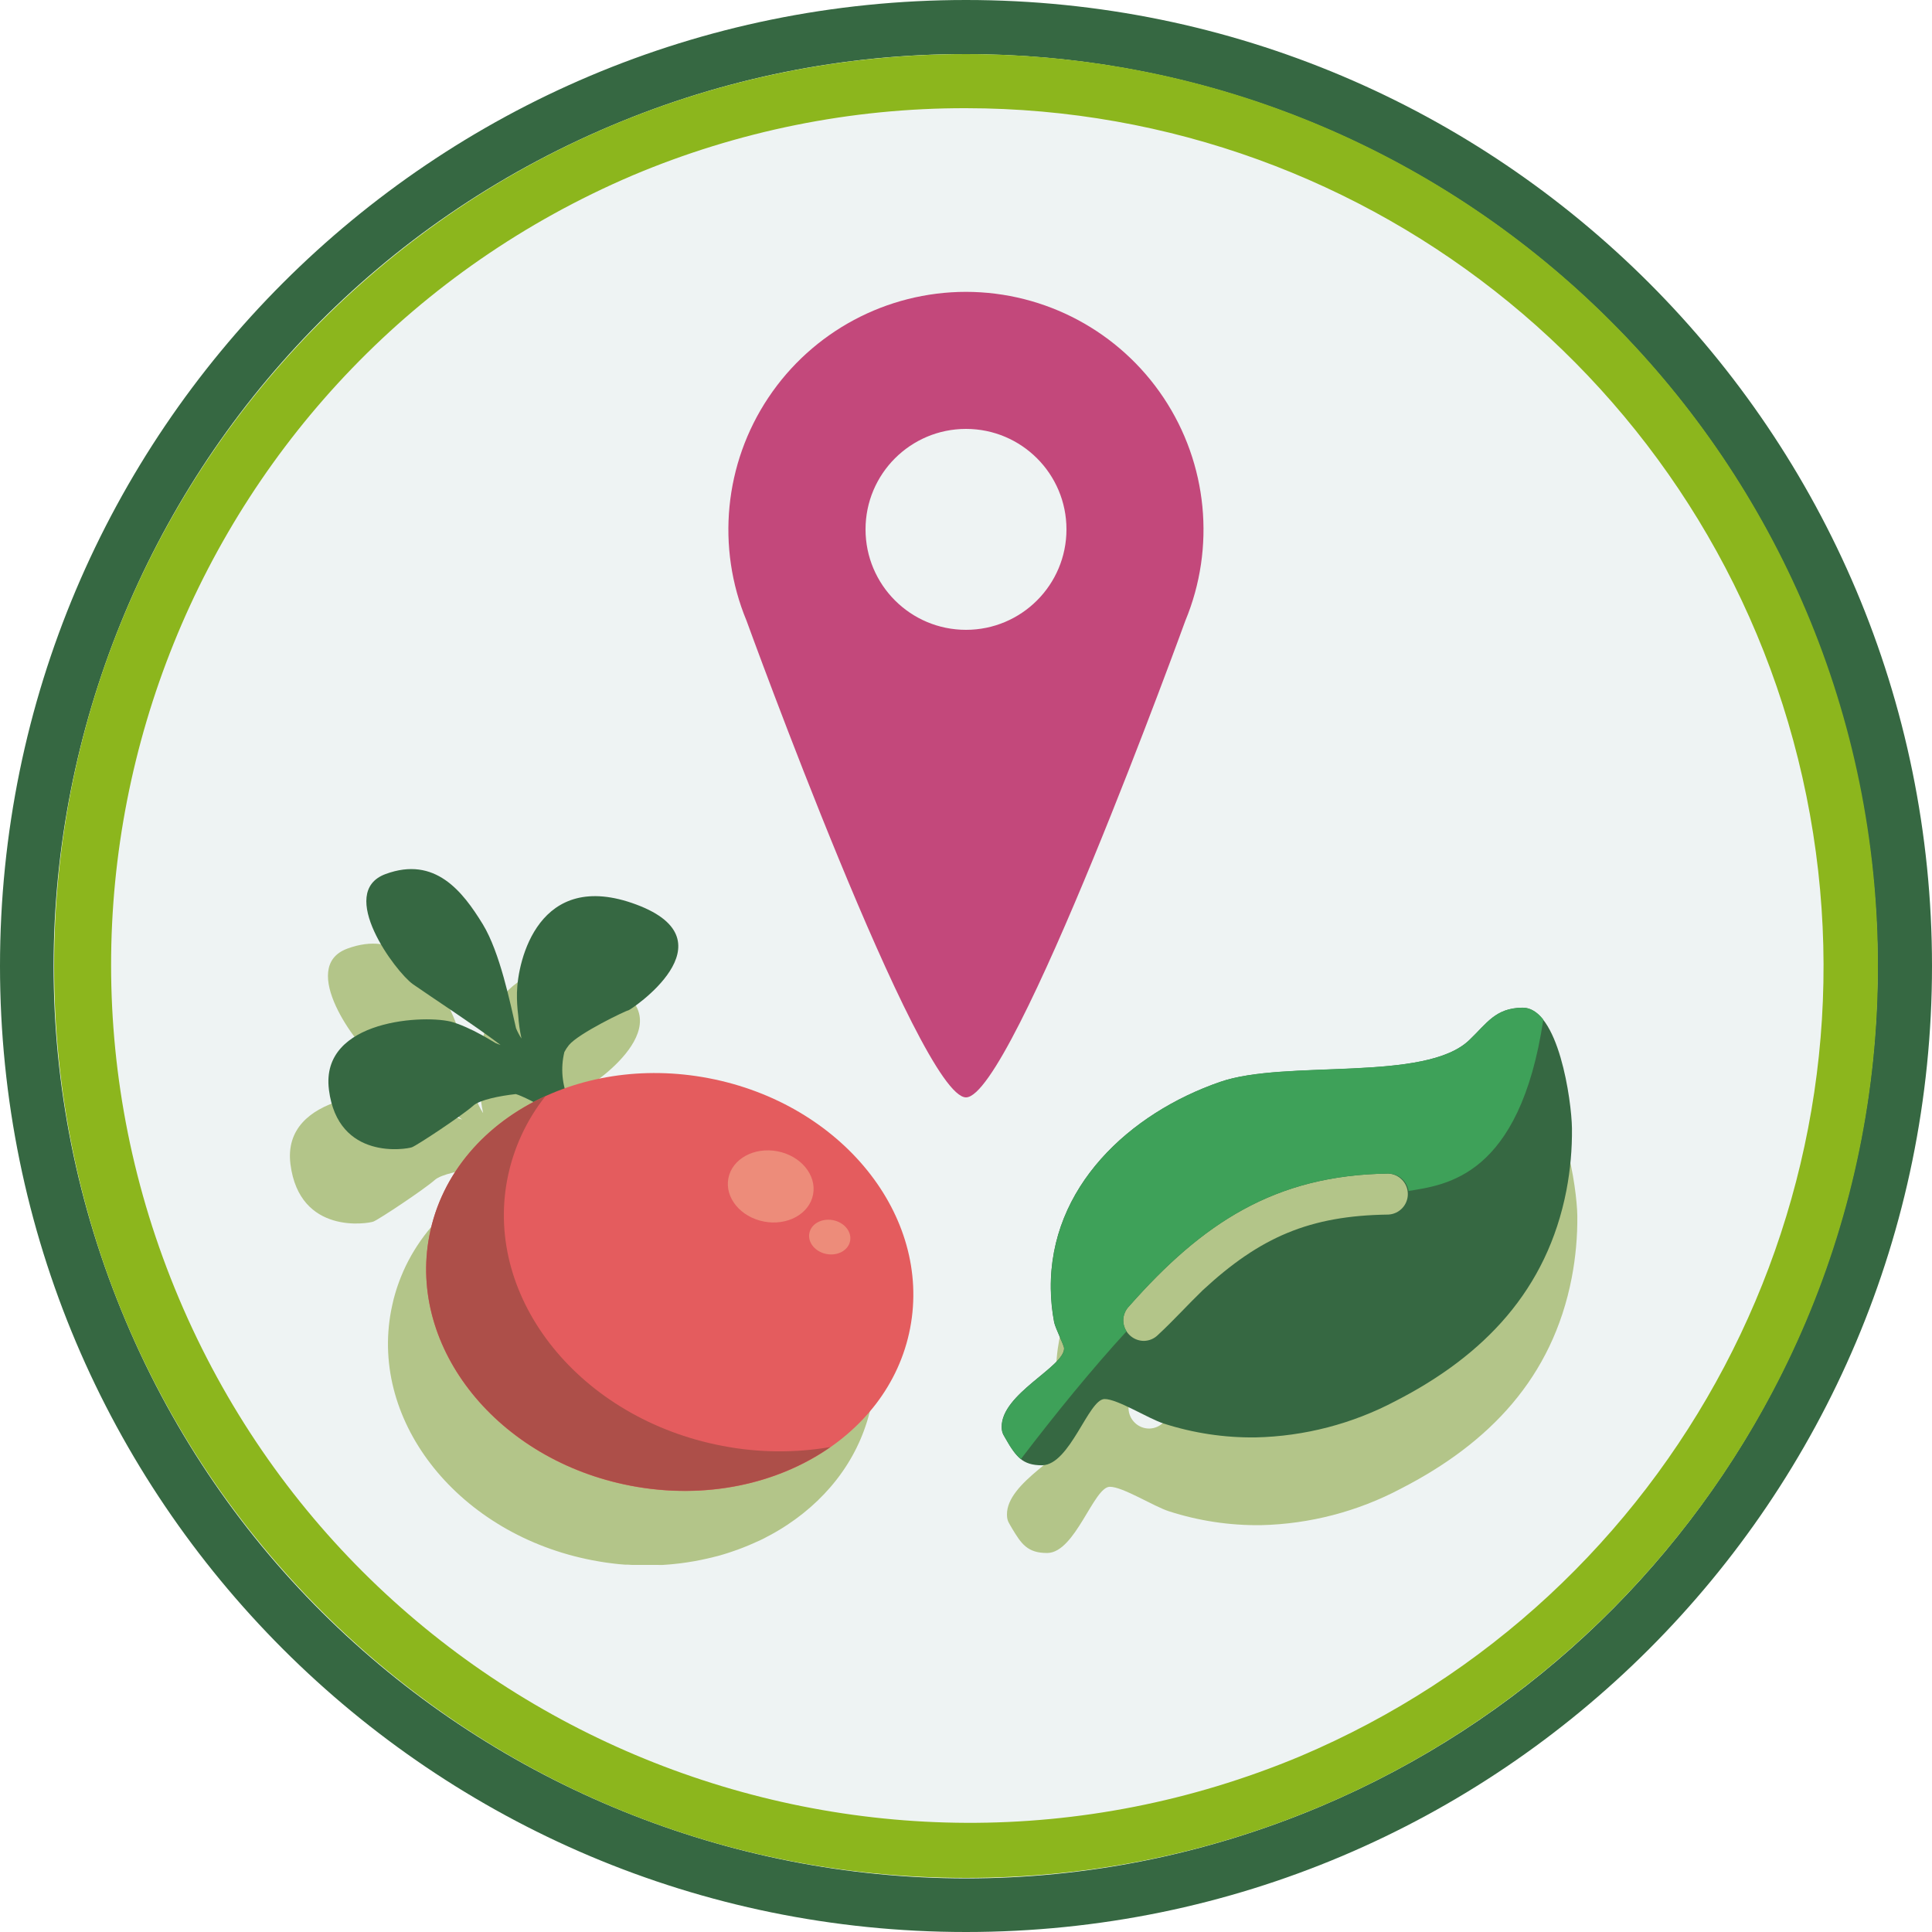
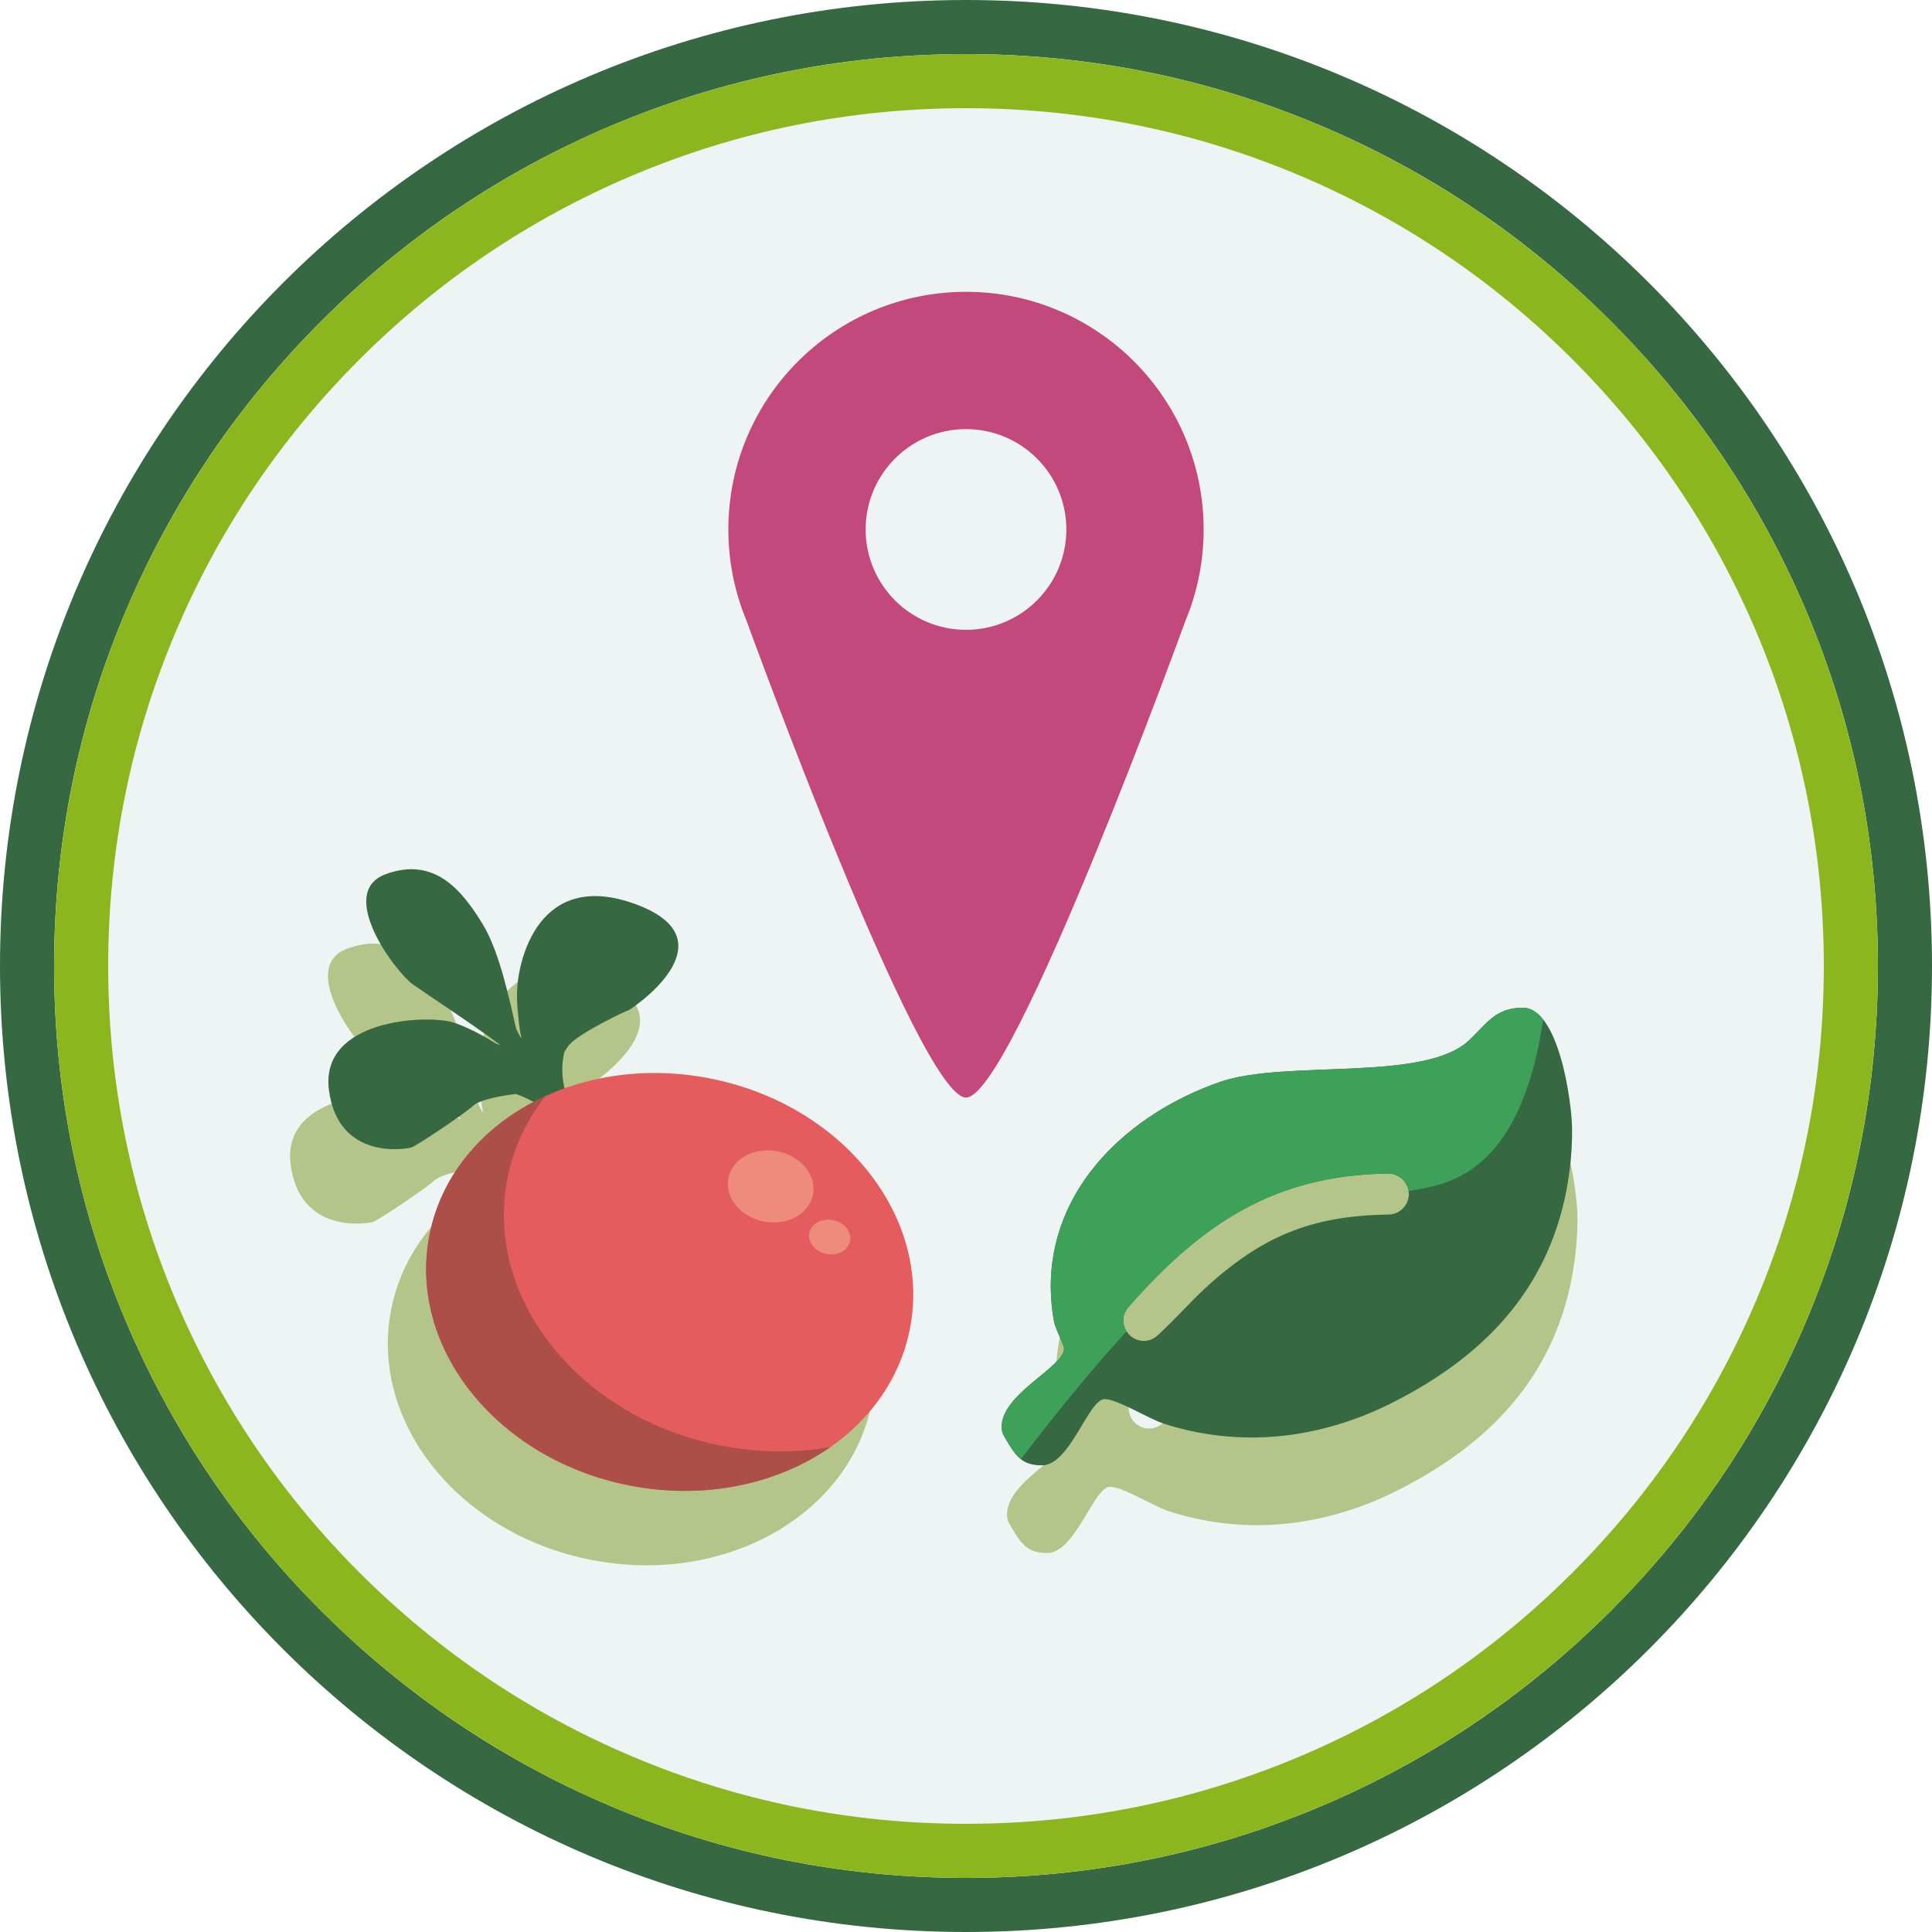
- <svg xmlns="http://www.w3.org/2000/svg" id="Graphics" viewBox="0 0 500 500">
-   <defs>
-     <style>.cls-1{fill:#366842;}.cls-2{fill:#eef3f3;}.cls-3{fill:#8cb61d;}.cls-4{fill:#b3c589;}.cls-5{fill:#3ea159;}.cls-6{fill:#e45c5e;}.cls-7{fill:#ad4f49;}.cls-8{fill:#ed8c7a;}.cls-9{fill:#c3487b;}</style>
-   </defs>
-   <path class="cls-1" d="M250.24,14A236.07,236.07,0,0,1,342.1,467.46,236.06,236.06,0,0,1,158.38,32.54,234.51,234.51,0,0,1,250.24,14m0-14C112.17,0,.24,111.93.24,250s111.93,250,250,250,250-111.93,250-250S388.31,0,250.24,0h0Z" transform="translate(-0.24)" />
-   <path class="cls-2" d="M250.24,479A229,229,0,0,1,88.32,88.08,229,229,0,1,1,412.16,411.92,227.5,227.5,0,0,1,250.24,479Z" transform="translate(-0.24)" />
-   <path class="cls-3" d="M250.24,28a222.06,222.06,0,0,1,86.4,426.56A222.06,222.06,0,0,1,163.84,45.44,220.57,220.57,0,0,1,250.24,28m0-14c-130.33,0-236,105.67-236,236s105.67,236,236,236,236-105.67,236-236S380.57,14,250.24,14h0Z" transform="translate(-0.24)" />
-   <path class="cls-4" d="M407,330.69c-5,25.86-21.33,42.83-44.23,54.58a81.34,81.34,0,0,1-36.21,9.44,74.46,74.46,0,0,1-23.77-3.58c-4-1.28-12-6.39-15.35-6.35-4.15.05-8.9,17-16.11,17.13-5.22.07-6.83-2.48-9.12-6.27-0.76-1.4-1.35-1.89-1.37-3.63-0.11-8.62,16.22-15.56,16.15-20.37,0-.75-2.22-5.11-2.58-6.77a49.83,49.83,0,0,1-.86-8.62c-0.35-26.37,20.38-45.48,43.83-53.58,16.93-5.86,53.17.21,64.55-10.89,4.51-4.29,6.69-8.22,13.66-8.31,9.37-.12,12.76,24.14,12.86,31.18A80.69,80.69,0,0,1,407,330.69Zm-46.17-4.28c-29.36.39-48.1,12.91-67,34.31a5.28,5.28,0,0,0-1.53,3.75,5.35,5.35,0,0,0,5.38,5.24,5.28,5.28,0,0,0,3.71-1.63c4-3.7,7.61-7.73,11.54-11.52,14.83-13.72,27.62-19.28,48-19.55A5.31,5.31,0,0,0,360.84,326.4Z" transform="translate(-0.24)" />
-   <path class="cls-1" d="M405.64,308c-5,25.86-21.33,42.83-44.23,54.58A81.35,81.35,0,0,1,325.2,372a74.44,74.44,0,0,1-23.77-3.58c-4-1.27-12-6.39-15.35-6.35-4.15.05-8.9,17-16.11,17.14-5.23.07-6.83-2.48-9.12-6.27-0.76-1.4-1.35-1.89-1.38-3.63-0.11-8.62,16.22-15.56,16.15-20.37,0-.75-2.22-5.11-2.58-6.77a49.8,49.8,0,0,1-.86-8.62C271.84,307.2,292.57,288.1,316,280c16.93-5.86,53.17.21,64.55-10.89,4.51-4.29,6.69-8.22,13.66-8.31,9.37-.12,12.76,24.13,12.85,31.18A80.7,80.7,0,0,1,405.64,308Zm-46.17-4.28c-29.36.39-48.1,12.91-67,34.31a5.28,5.28,0,0,0-1.53,3.75,5.35,5.35,0,0,0,5.38,5.24A5.28,5.28,0,0,0,300,345.4c4-3.7,7.61-7.73,11.54-11.52,14.83-13.72,27.62-19.28,48-19.55A5.31,5.31,0,0,0,359.47,303.72Z" transform="translate(-0.24)" />
-   <path class="cls-5" d="M264.43,377.63c9-11.79,18.35-23.27,27.36-33.09a5.2,5.2,0,0,1,.69-6.51c18.88-21.4,37.62-33.93,67-34.31a5.35,5.35,0,0,1,5.31,4.5c9.57-1.58,28.73-3.54,34.86-44.35-1.52-1.93-3.31-3.11-5.4-3.09-7,.09-9.15,4-13.66,8.31-11.38,11.1-47.63,5-64.55,10.89-23.45,8.11-44.18,27.21-43.83,53.58a49.8,49.8,0,0,0,.86,8.62c0.35,1.65,2.57,6,2.58,6.77,0.06,4.81-16.27,11.75-16.15,20.37,0,1.74.61,2.23,1.38,3.63A16.75,16.75,0,0,0,264.43,377.63Z" transform="translate(-0.24)" />
-   <path class="cls-4" d="M107.55,283.86a32.18,32.18,0,0,1,4.55,1.84,18.23,18.23,0,0,1,1.72.85c1.71,0.89,3.33,1.84,4.76,2.71,0.45,0.18.86,0.35,1.29,0.49-6.7-5.06-18.82-13-22.67-15.72-4.48-3.16-19.94-23.77-7.09-28.52s19.94,4.44,25.16,13c4.45,7.32,7.1,20.43,8.6,26.91a16.15,16.15,0,0,0,1.41,2.66,41.07,41.07,0,0,1-.85-6,40.49,40.49,0,0,1-.32-5.87c0.16-8.27,5.55-32.25,30.9-22.8s-1.6,27.33-2.08,27.38-12.9,6-15.38,9a10.49,10.49,0,0,0-1.17,1.78,19.65,19.65,0,0,0,.05,9.37,71.14,71.14,0,0,1,37.31-2.63c34.36,6.58,57.69,35.53,52.11,64.66-2.53,13.23-10.6,24.22-21.86,31.66l-0.37.24-0.89.57-0.47.29-0.81.49-0.52.3-0.8.45-0.53.29-0.81.43-0.53.28-0.85.43-0.51.25-1,.44-0.43.2q-1.4.63-2.84,1.19l-0.44.17-1,.38-0.54.19-0.92.32-0.59.2-0.9.29-0.61.19-0.91.27-0.61.17-1,.25-0.58.15-1.06.25-0.49.11q-1.55.35-3.14,0.63l-0.49.08-1.1.18-0.61.09-1,.14-0.65.08-1,.11-0.66.07-1,.09-0.66.05-1,.07-0.63,0L170,405l-0.52,0q-1.66,0-3.34,0l-0.54,0-1.14,0-0.65,0-1-.06-0.69,0-1-.08-0.7-.06-1-.11-0.7-.08-1.05-.14-0.66-.09-1.15-.18-0.56-.09-1.72-.31c-34.36-6.58-57.69-35.53-52.11-64.66q0.14-.72.3-1.44l0.11-.47c0.07-.32.15-0.64,0.23-1l0.15-.55c0.08-.29.16-0.58,0.24-0.86l0.17-.57c0.08-.28.17-0.55,0.26-0.83l0.19-.57,0.29-.82,0.2-.55,0.32-.83,0.21-.51c0.12-.29.25-0.59,0.37-0.88l0.19-.44c0.16-.36.33-0.71,0.49-1.06l0.11-.24q0.32-.66.66-1.3l0.06-.1q0.31-.58.63-1.16l0.19-.33,0.54-.91,0.24-.39,0.53-.84,0.26-.39,0.55-.81,0.26-.38,0.6-.82,0.25-.34,0.67-.87,0.21-.27,0.82-1,0.09-.11q1.44-1.7,3-3.28l0.12-.11,0.94-.9,0.19-.17,0.91-.83,0.21-.18,0.94-.81,0.19-.16,1-.82,0.14-.11,1.17-.89h0a57.73,57.73,0,0,1,5.18-3.43h0l1.32-.75,0.1-.06,1.09-.58a40.13,40.13,0,0,0-3.85-1.8c-0.26-.11-0.5-0.17-0.76-0.24-4,.47-9.32,1.5-11,3-2.67,2.39-14.52,10.26-15.89,10.77s-19.1,3.55-21.45-14.85S100.94,281.8,107.55,283.86Z" transform="translate(-0.24)" />
-   <path class="cls-1" d="M85.37,282.07c2.36,18.4,20.08,15.34,21.45,14.85s13.22-8.37,15.89-10.77c1.68-1.53,7-2.56,11-3,0.26,0.08.49,0.14,0.76,0.25,1.45,0.54,8.52,3.8,7.68,5l5.26-3.76a19.29,19.29,0,0,1-1.11-12.38,10.46,10.46,0,0,1,1.17-1.78c2.48-3.06,14.89-9,15.38-9s27.43-17.91,2.08-27.38-30.74,14.53-30.9,22.8a40.54,40.54,0,0,0,.32,5.87,41.14,41.14,0,0,0,.85,6,16.13,16.13,0,0,1-1.41-2.66c-1.5-6.48-4.15-19.6-8.6-26.91-5.22-8.52-12.35-17.72-25.16-13s2.6,25.36,7.09,28.52c3.85,2.71,16,10.65,22.67,15.72-0.43-.14-0.84-0.31-1.29-0.49-1.42-.87-3.05-1.83-4.76-2.71a18.22,18.22,0,0,0-1.72-.85,32.25,32.25,0,0,0-4.55-1.84c-6.61-2.05-34.46-.94-32.1,17.47" transform="translate(-0.24)" />
-   <ellipse class="cls-6" cx="173.56" cy="331.76" rx="53.7" ry="63.35" transform="translate(-185.17 439.79) rotate(-79.15)" />
-   <path class="cls-7" d="M141.43,283.65a49.81,49.81,0,0,0-9.9,21.53c-6,31.09,18.94,62,55.62,69a77.79,77.79,0,0,0,28,.31c-13.66,9.54-32.36,13.7-51.69,10-34.36-6.58-57.69-35.53-52.11-64.66C114.46,303.58,125.93,290.71,141.43,283.65Z" transform="translate(-0.24)" />
-   <ellipse class="cls-8" cx="199.69" cy="307.03" rx="9.26" ry="11.16" transform="translate(-139.67 445.37) rotate(-79.15)" />
-   <ellipse class="cls-8" cx="214.97" cy="320.14" rx="4.46" ry="5.37" transform="translate(-140.15 471.02) rotate(-79.15)" />
-   <path class="cls-9" d="M250.24,75.53a61.53,61.53,0,0,0-56.79,85.13S238.23,284,250.24,284,307,160.66,307,160.66A61.53,61.53,0,0,0,250.24,75.53Zm0,87.47a26,26,0,1,1,26-26A26,26,0,0,1,250.24,163Z" transform="translate(-0.24)" />
+ <svg xmlns="http://www.w3.org/2000/svg" version="1.1" id="Graphics" x="0px" y="0px" viewBox="0 0 500 500" enable-background="new 0 0 500 500" xml:space="preserve">
+   <g>
+     <g>
+       <path fill="#366842" d="M250,14c31.866,0,62.771,6.238,91.857,18.54c28.101,11.886,53.341,28.904,75.02,50.583    c21.678,21.678,38.697,46.919,50.583,75.02C479.762,187.229,486,218.134,486,250s-6.238,62.771-18.54,91.857    c-11.886,28.101-28.904,53.341-50.583,75.02s-46.919,38.697-75.02,50.583C312.771,479.762,281.866,486,250,486    s-62.771-6.238-91.857-18.54c-28.101-11.886-53.341-28.904-75.02-50.583c-21.678-21.678-38.697-46.919-50.583-75.02    C20.238,312.771,14,281.866,14,250s6.238-62.771,18.54-91.857c11.886-28.101,28.904-53.341,50.583-75.02    c21.679-21.678,46.919-38.697,75.02-50.583C187.229,20.238,218.134,14,250,14 M250,0C111.93,0,0,111.93,0,250s111.93,250,250,250    s250-111.93,250-250S388.07,0,250,0L250,0z" />
+     </g>
+     <g>
+       <path fill="#EEF3F3" d="M250,479c-61.165,0-118.67-23.821-161.924-67.075C44.821,368.67,21,311.165,21,250    c0-61.164,23.821-118.67,67.076-161.924S188.836,21,250,21c61.165,0,118.67,23.821,161.925,67.076    C455.179,131.33,479,188.835,479,250s-23.821,118.67-67.075,161.925C368.67,455.179,311.165,479,250,479z" />
+       <path fill="#8CB61D" d="M250,28c29.974,0,59.045,5.868,86.405,17.441c26.434,11.181,50.177,27.191,70.57,47.584    c20.393,20.393,36.403,44.137,47.584,70.57C466.132,190.956,472,220.026,472,250c0,29.974-5.868,59.045-17.441,86.405    c-11.181,26.434-27.191,50.177-47.584,70.57c-20.393,20.393-44.136,36.403-70.57,47.584C309.045,466.132,279.974,472,250,472    c-29.974,0-59.044-5.868-86.404-17.441c-26.434-11.181-50.177-27.191-70.57-47.584c-20.393-20.393-36.403-44.136-47.584-70.57    C33.868,309.045,28,279.974,28,250c0-29.974,5.868-59.044,17.441-86.404c11.181-26.434,27.191-50.177,47.584-70.57    s44.137-36.403,70.57-47.584C190.956,33.868,220.026,28,250,28 M250,14C119.669,14,14,119.669,14,250    c0,130.332,105.669,236,236,236c130.332,0,236-105.668,236-236C486,119.669,380.332,14,250,14L250,14z" />
+     </g>
+     <path fill="#B3C589" d="M406.78,330.686c-4.966,25.862-21.331,42.834-44.235,54.584c-11.121,5.789-23.6,9.271-36.206,9.438   c-7.961,0.105-16.189-1.112-23.77-3.583c-3.998-1.275-12.029-6.394-15.346-6.35c-4.147,0.055-8.898,17.039-16.113,17.134   c-5.225,0.069-6.835-2.481-9.124-6.266c-0.765-1.4-1.352-1.891-1.375-3.632c-0.114-8.625,16.217-15.56,16.154-20.37   c-0.01-0.746-2.224-5.113-2.578-6.767c-0.535-2.814-0.822-5.714-0.861-8.616c-0.349-26.372,20.383-45.476,43.833-53.583   c16.926-5.864,53.172,0.208,64.554-10.891c4.506-4.29,6.693-8.218,13.659-8.31c9.371-0.124,12.762,24.135,12.855,31.184   C408.297,319.966,407.788,325.364,406.78,330.686z M360.605,326.403c-29.358,0.389-48.105,12.913-66.982,34.315   c-0.981,1.091-1.546,2.26-1.526,3.753c0.038,2.903,2.475,5.277,5.377,5.238c1.493-0.02,2.646-0.616,3.711-1.626   c4.015-3.703,7.612-7.732,11.543-11.517c14.832-13.717,27.615-19.277,48.017-19.547c2.902-0.038,5.275-2.476,5.237-5.378   C365.944,328.738,363.507,326.364,360.605,326.403z" />
+     <path fill="#366842" d="M405.401,308c-4.966,25.862-21.331,42.834-44.234,54.584c-11.121,5.789-23.6,9.271-36.206,9.438   c-7.961,0.105-16.189-1.112-23.77-3.584c-3.998-1.274-12.029-6.393-15.346-6.349c-4.147,0.055-8.898,17.039-16.113,17.135   c-5.225,0.069-6.835-2.482-9.124-6.266c-0.765-1.4-1.352-1.891-1.375-3.632c-0.114-8.625,16.217-15.56,16.153-20.371   c-0.01-0.746-2.224-5.113-2.578-6.767c-0.535-2.814-0.822-5.714-0.861-8.616c-0.349-26.372,20.383-45.475,43.833-53.584   c16.926-5.864,53.171,0.209,64.554-10.891c4.505-4.29,6.693-8.217,13.659-8.31c9.371-0.124,12.761,24.134,12.855,31.184   C406.918,297.279,406.409,302.678,405.401,308z M359.226,303.717c-29.358,0.389-48.104,12.913-66.981,34.315   c-0.981,1.091-1.546,2.261-1.526,3.753c0.038,2.903,2.475,5.277,5.378,5.238c1.493-0.02,2.646-0.616,3.711-1.626   c4.015-3.703,7.612-7.732,11.543-11.517c14.832-13.717,27.615-19.277,48.017-19.548c2.903-0.038,5.276-2.476,5.237-5.377   C364.566,306.051,362.129,303.678,359.226,303.717z" />
+     <path fill="#3EA159" d="M264.194,377.629c9.037-11.787,18.347-23.273,27.362-33.086c-0.514-0.803-0.824-1.747-0.837-2.759   c-0.02-1.492,0.545-2.661,1.526-3.753c18.877-21.401,37.623-33.926,66.981-34.315c2.653-0.035,4.911,1.947,5.31,4.504   c9.57-1.58,28.725-3.543,34.855-44.347c-1.523-1.931-3.312-3.114-5.399-3.086c-6.967,0.092-9.154,4.02-13.659,8.31   c-11.383,11.1-47.628,5.026-64.554,10.891c-23.45,8.109-44.182,27.212-43.833,53.584c0.038,2.903,0.326,5.802,0.861,8.616   c0.353,1.654,2.568,6.02,2.578,6.767c0.064,4.811-16.268,11.746-16.153,20.371c0.023,1.741,0.61,2.232,1.375,3.632   C261.786,374.906,262.789,376.524,264.194,377.629z" />
+     <path fill="#B3C589" d="M107.315,283.856c1.474,0.443,3.011,1.104,4.551,1.843c0.565,0.237,1.136,0.529,1.717,0.848   c1.708,0.885,3.335,1.844,4.759,2.715c0.445,0.183,0.857,0.348,1.288,0.49c-6.699-5.064-18.82-13.008-22.671-15.719   c-4.483-3.158-19.938-23.765-7.087-28.522c12.816-4.763,19.944,4.44,25.165,12.957c4.45,7.316,7.102,20.428,8.603,26.912   c0.395,0.925,0.85,1.819,1.415,2.662c-0.444-1.994-0.702-3.999-0.847-6.037c-0.228-1.718-0.348-3.681-0.317-5.874   c0.156-8.266,5.553-32.251,30.898-22.796c25.345,9.463-1.6,27.326-2.083,27.378c-0.492,0.059-12.901,5.977-15.383,9.039   c-0.44,0.51-0.813,1.127-1.175,1.783c-0.747,3.048-0.709,6.361,0.055,9.37c11.208-4.014,24.113-5.156,37.312-2.627   c34.36,6.584,57.69,35.531,52.11,64.656c-2.535,13.229-10.598,24.218-21.863,31.657c-0.122,0.08-0.245,0.158-0.367,0.237   c-0.295,0.192-0.59,0.382-0.889,0.569c-0.156,0.097-0.314,0.193-0.47,0.288c-0.269,0.164-0.539,0.329-0.812,0.49   c-0.171,0.101-0.344,0.199-0.516,0.298c-0.264,0.152-0.53,0.303-0.797,0.452c-0.177,0.098-0.354,0.195-0.532,0.292   c-0.27,0.146-0.541,0.29-0.813,0.432c-0.177,0.094-0.354,0.186-0.533,0.278c-0.283,0.145-0.568,0.286-0.854,0.426   c-0.17,0.084-0.34,0.168-0.511,0.251c-0.315,0.151-0.633,0.298-0.951,0.444c-0.144,0.066-0.288,0.135-0.432,0.2   c-0.932,0.419-1.877,0.818-2.837,1.193c-0.145,0.057-0.291,0.111-0.437,0.167c-0.336,0.129-0.672,0.257-1.01,0.381   c-0.181,0.066-0.364,0.129-0.545,0.194c-0.307,0.109-0.614,0.216-0.923,0.321c-0.197,0.067-0.394,0.131-0.591,0.195   c-0.299,0.098-0.599,0.195-0.901,0.289c-0.202,0.063-0.405,0.126-0.608,0.187c-0.304,0.091-0.608,0.18-0.914,0.267   c-0.202,0.058-0.403,0.116-0.605,0.171c-0.316,0.087-0.633,0.171-0.952,0.254c-0.193,0.049-0.385,0.101-0.578,0.149   c-0.351,0.088-0.704,0.172-1.057,0.254c-0.163,0.038-0.324,0.077-0.487,0.115c-1.036,0.233-2.081,0.444-3.136,0.63   c-0.164,0.029-0.328,0.055-0.493,0.083c-0.365,0.062-0.729,0.122-1.096,0.179c-0.201,0.03-0.403,0.058-0.605,0.087   c-0.332,0.048-0.666,0.095-1,0.139c-0.215,0.028-0.431,0.053-0.648,0.08c-0.324,0.038-0.649,0.076-0.975,0.11   c-0.221,0.023-0.442,0.046-0.663,0.067c-0.327,0.032-0.655,0.06-0.983,0.087c-0.219,0.019-0.439,0.036-0.66,0.053   c-0.339,0.024-0.679,0.045-1.02,0.065c-0.208,0.012-0.416,0.025-0.625,0.036c-0.376,0.019-0.753,0.033-1.13,0.045   c-0.175,0.006-0.349,0.014-0.525,0.019c-1.105,0.029-2.218,0.034-3.336,0.013c-0.18-0.003-0.36-0.011-0.539-0.016   c-0.38-0.009-0.76-0.021-1.141-0.036c-0.217-0.01-0.434-0.022-0.651-0.032c-0.346-0.018-0.693-0.037-1.04-0.059   c-0.23-0.015-0.461-0.033-0.692-0.049c-0.337-0.025-0.675-0.053-1.013-0.083c-0.235-0.02-0.469-0.042-0.703-0.065   c-0.338-0.034-0.677-0.07-1.017-0.107c-0.232-0.026-0.464-0.051-0.697-0.08c-0.351-0.042-0.701-0.088-1.052-0.135   c-0.221-0.031-0.441-0.059-0.661-0.091c-0.385-0.056-0.77-0.117-1.155-0.177c-0.187-0.031-0.374-0.059-0.561-0.09   c-0.571-0.095-1.144-0.197-1.716-0.307c-34.361-6.584-57.691-35.532-52.111-64.658c0.092-0.483,0.193-0.962,0.301-1.439   c0.035-0.157,0.075-0.312,0.112-0.468c0.075-0.32,0.151-0.64,0.233-0.956c0.047-0.183,0.098-0.365,0.148-0.547   c0.078-0.288,0.158-0.576,0.241-0.862c0.056-0.19,0.114-0.378,0.171-0.566c0.085-0.277,0.172-0.554,0.262-0.827   c0.062-0.189,0.125-0.377,0.189-0.566c0.093-0.273,0.189-0.545,0.287-0.815c0.067-0.183,0.133-0.366,0.202-0.548   c0.104-0.277,0.213-0.552,0.322-0.827c0.068-0.171,0.136-0.343,0.206-0.513c0.121-0.294,0.248-0.585,0.375-0.876   c0.064-0.146,0.127-0.295,0.193-0.441c0.16-0.356,0.326-0.707,0.494-1.058c0.038-0.079,0.073-0.158,0.111-0.237   c0.213-0.437,0.433-0.872,0.661-1.303c0.018-0.034,0.037-0.068,0.055-0.103c0.206-0.388,0.418-0.774,0.634-1.156   c0.062-0.111,0.128-0.22,0.191-0.329c0.176-0.305,0.355-0.609,0.538-0.911c0.079-0.129,0.159-0.256,0.239-0.385   c0.174-0.28,0.35-0.559,0.53-0.837c0.085-0.131,0.173-0.263,0.26-0.395c0.181-0.272,0.365-0.544,0.552-0.814   c0.088-0.126,0.176-0.252,0.265-0.377c0.195-0.276,0.394-0.55,0.595-0.822c0.084-0.113,0.168-0.227,0.253-0.34   c0.219-0.292,0.442-0.58,0.668-0.866c0.07-0.09,0.14-0.181,0.211-0.269c0.269-0.337,0.544-0.67,0.822-1.001   c0.03-0.036,0.058-0.072,0.089-0.108c0.96-1.134,1.975-2.227,3.037-3.28c0.039-0.038,0.078-0.076,0.117-0.114   c0.31-0.305,0.624-0.607,0.942-0.905c0.062-0.059,0.125-0.116,0.188-0.173c0.301-0.28,0.606-0.557,0.914-0.829   c0.068-0.06,0.136-0.12,0.205-0.181c0.31-0.272,0.624-0.541,0.94-0.805c0.065-0.055,0.129-0.109,0.194-0.162   c0.334-0.277,0.672-0.55,1.013-0.82c0.047-0.037,0.094-0.075,0.141-0.112c0.384-0.302,0.773-0.599,1.167-0.892   c0.003-0.003,0.007-0.005,0.01-0.008c1.649-1.225,3.379-2.369,5.179-3.427c0.004-0.003,0.01-0.006,0.014-0.008   c0.434-0.255,0.873-0.505,1.315-0.749c0.035-0.019,0.07-0.038,0.104-0.057c0.36-0.199,0.721-0.393,1.085-0.585   c-1.607-0.85-3.237-1.569-3.852-1.797c-0.262-0.106-0.495-0.166-0.755-0.244c-3.969,0.469-9.325,1.499-11.009,3.031   c-2.666,2.393-14.517,10.26-15.89,10.767c-1.369,0.487-19.098,3.546-21.454-14.852C72.852,282.912,100.704,281.803,107.315,283.856   z" />
+     <path fill="#366842" d="M85.126,282.07c2.357,18.398,20.085,15.339,21.454,14.851c1.374-0.508,13.224-8.374,15.89-10.767   c1.684-1.533,7.04-2.562,11.009-3.032c0.259,0.08,0.493,0.139,0.755,0.245c1.448,0.535,8.522,3.802,7.681,5.046l5.258-3.759   c-1.704-3.672-2.122-8.267-1.114-12.376c0.362-0.656,0.734-1.273,1.175-1.783c2.481-3.061,14.891-8.98,15.383-9.039   c0.483-0.052,27.428-17.914,2.083-27.378c-25.345-9.454-30.742,14.53-30.898,22.796c-0.031,2.193,0.09,4.156,0.317,5.874   c0.145,2.037,0.403,4.043,0.846,6.037c-0.564-0.842-1.02-1.738-1.415-2.663c-1.501-6.484-4.153-19.596-8.603-26.911   c-5.221-8.517-12.349-17.72-25.165-12.957c-12.85,4.757,2.604,25.365,7.087,28.522c3.852,2.71,15.972,10.655,22.671,15.718   c-0.431-0.142-0.842-0.307-1.288-0.49c-1.424-0.87-3.05-1.83-4.759-2.715c-0.581-0.319-1.152-0.612-1.717-0.848   c-1.54-0.739-3.077-1.4-4.551-1.843C110.616,262.547,82.765,263.657,85.126,282.07" />
+     <ellipse transform="matrix(0.1882 -0.9821 0.9821 0.1882 -185.1243 439.5521)" fill="#E45C5E" cx="173.322" cy="331.757" rx="53.696" ry="63.347" />
+     <path fill="#AD4F49" d="M141.186,283.646c-4.907,6.232-8.364,13.494-9.904,21.531c-5.956,31.086,18.945,61.983,55.617,69.01   c9.645,1.848,19.142,1.858,28.012,0.309c-13.658,9.538-32.363,13.703-51.693,9.999c-34.361-6.584-57.691-35.532-52.111-64.657   C114.222,303.579,125.688,290.706,141.186,283.646z" />
+     <ellipse transform="matrix(0.1882 -0.9821 0.9821 0.1882 -139.6255 445.1387)" fill="#ED8C7A" cx="199.451" cy="307.029" rx="9.258" ry="11.157" />
+     <ellipse transform="matrix(0.1882 -0.9821 0.9821 0.1882 -140.101 470.7839)" fill="#ED8C7A" cx="214.726" cy="320.139" rx="4.457" ry="5.372" />
+     <path fill="#C3487B" d="M250,75.525c-33.966,0-61.5,27.535-61.5,61.5c0,8.373,1.676,16.355,4.707,23.63   c0,0,44.781,123.394,56.793,123.394c12.012,0,56.793-123.394,56.793-123.394c3.03-7.275,4.707-15.257,4.707-23.63   C311.5,103.06,283.965,75.525,250,75.525z M250,162.996c-14.343,0-25.971-11.627-25.971-25.971c0-14.343,11.627-25.97,25.971-25.97   c14.343,0,25.97,11.627,25.97,25.97C275.97,151.368,264.343,162.996,250,162.996z" />
+   </g>
+   <g>
+ </g>
+   <g>
+ </g>
+   <g>
+ </g>
+   <g>
+ </g>
+   <g>
+ </g>
+   <g>
+ </g>
+   <g>
+ </g>
+   <g>
+ </g>
+   <g>
+ </g>
+   <g>
+ </g>
+   <g>
+ </g>
+   <g>
+ </g>
+   <g>
+ </g>
+   <g>
+ </g>
+   <g>
+ </g>
</svg>
